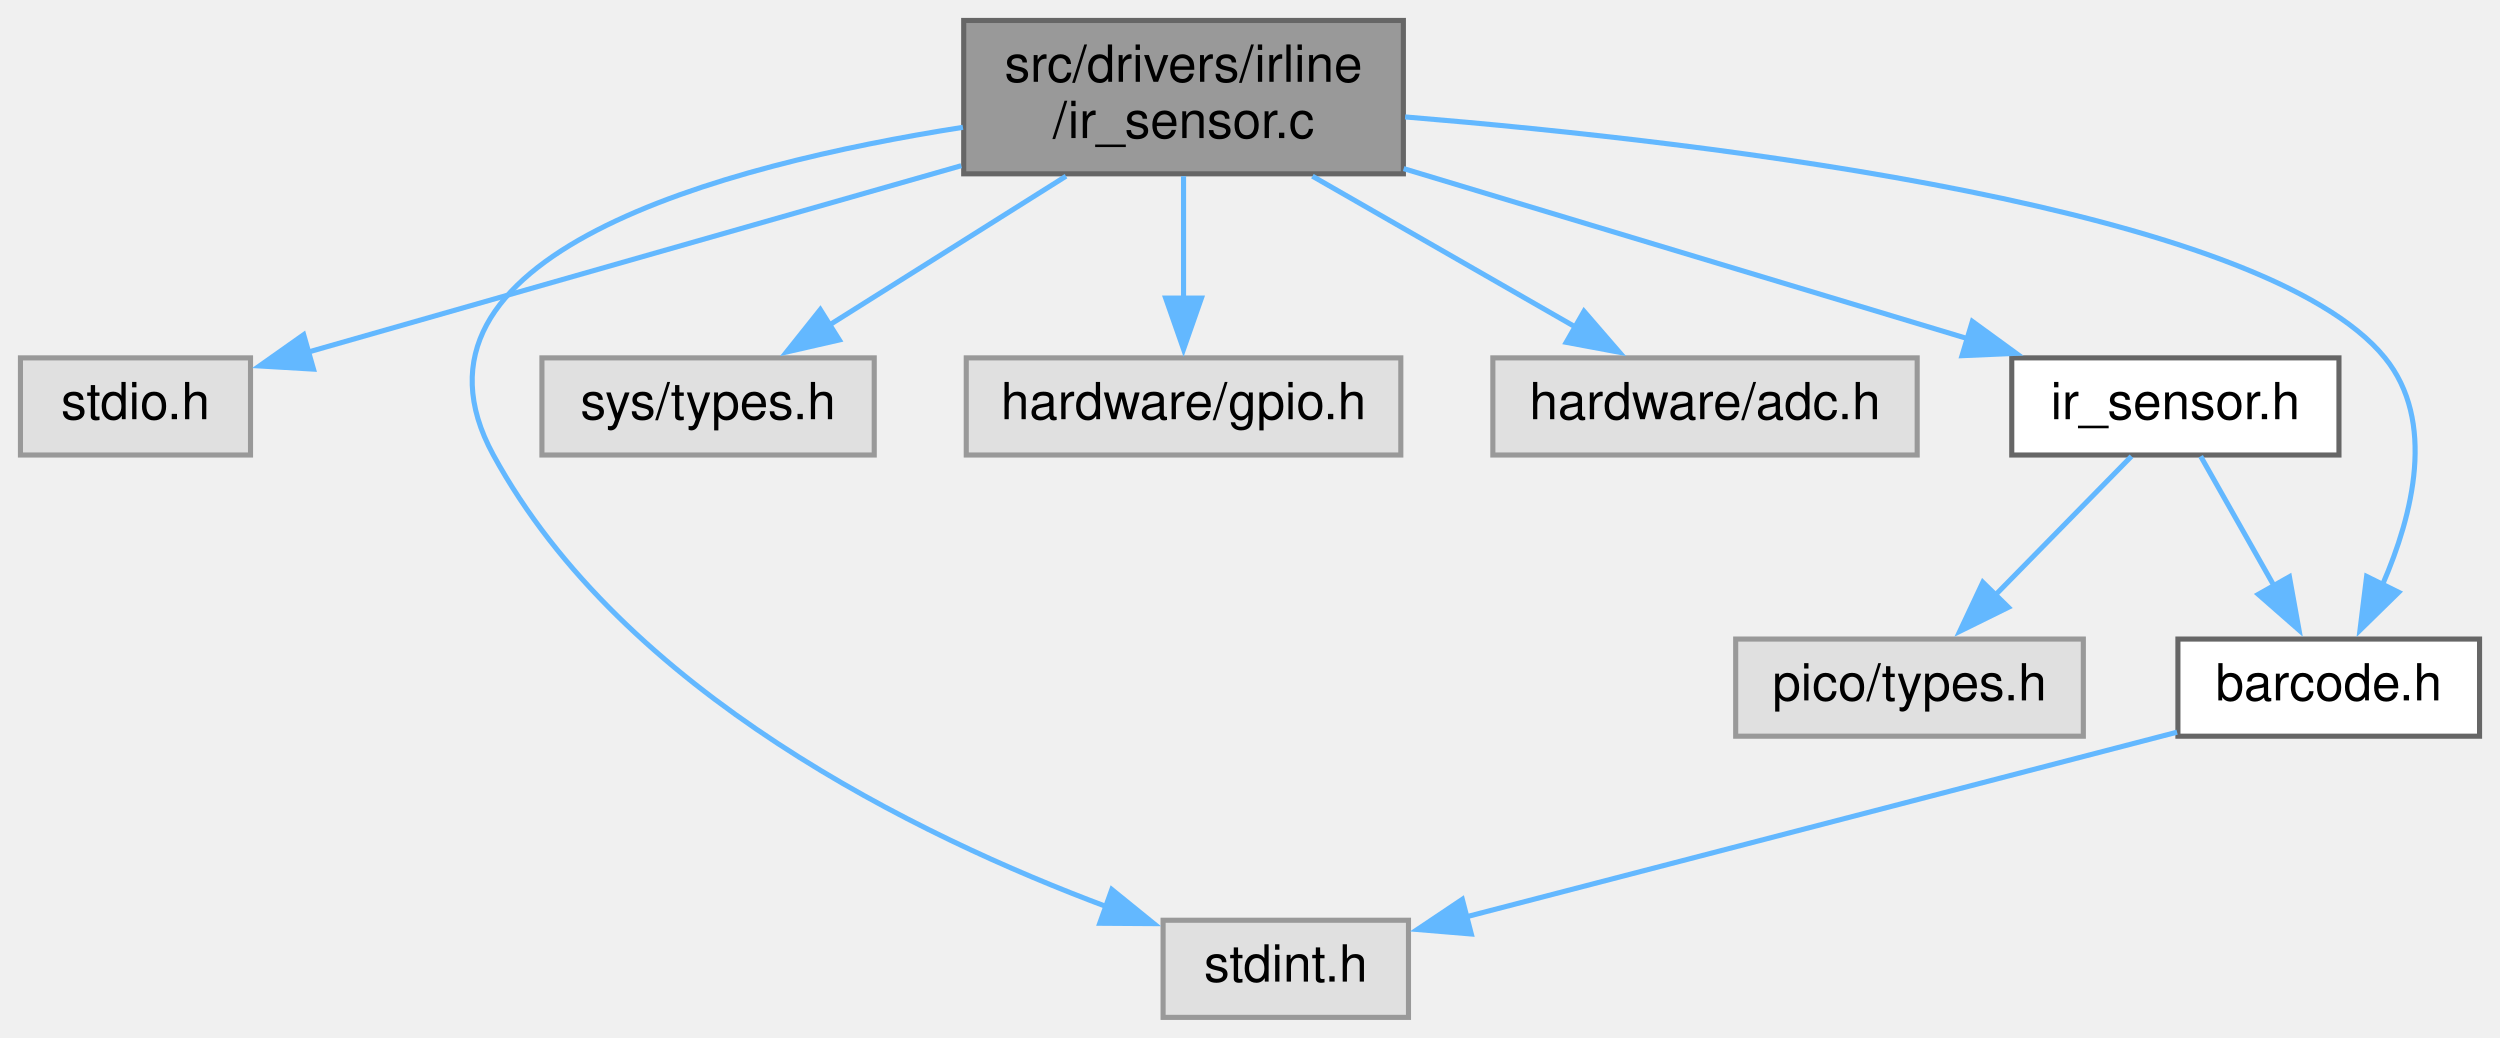
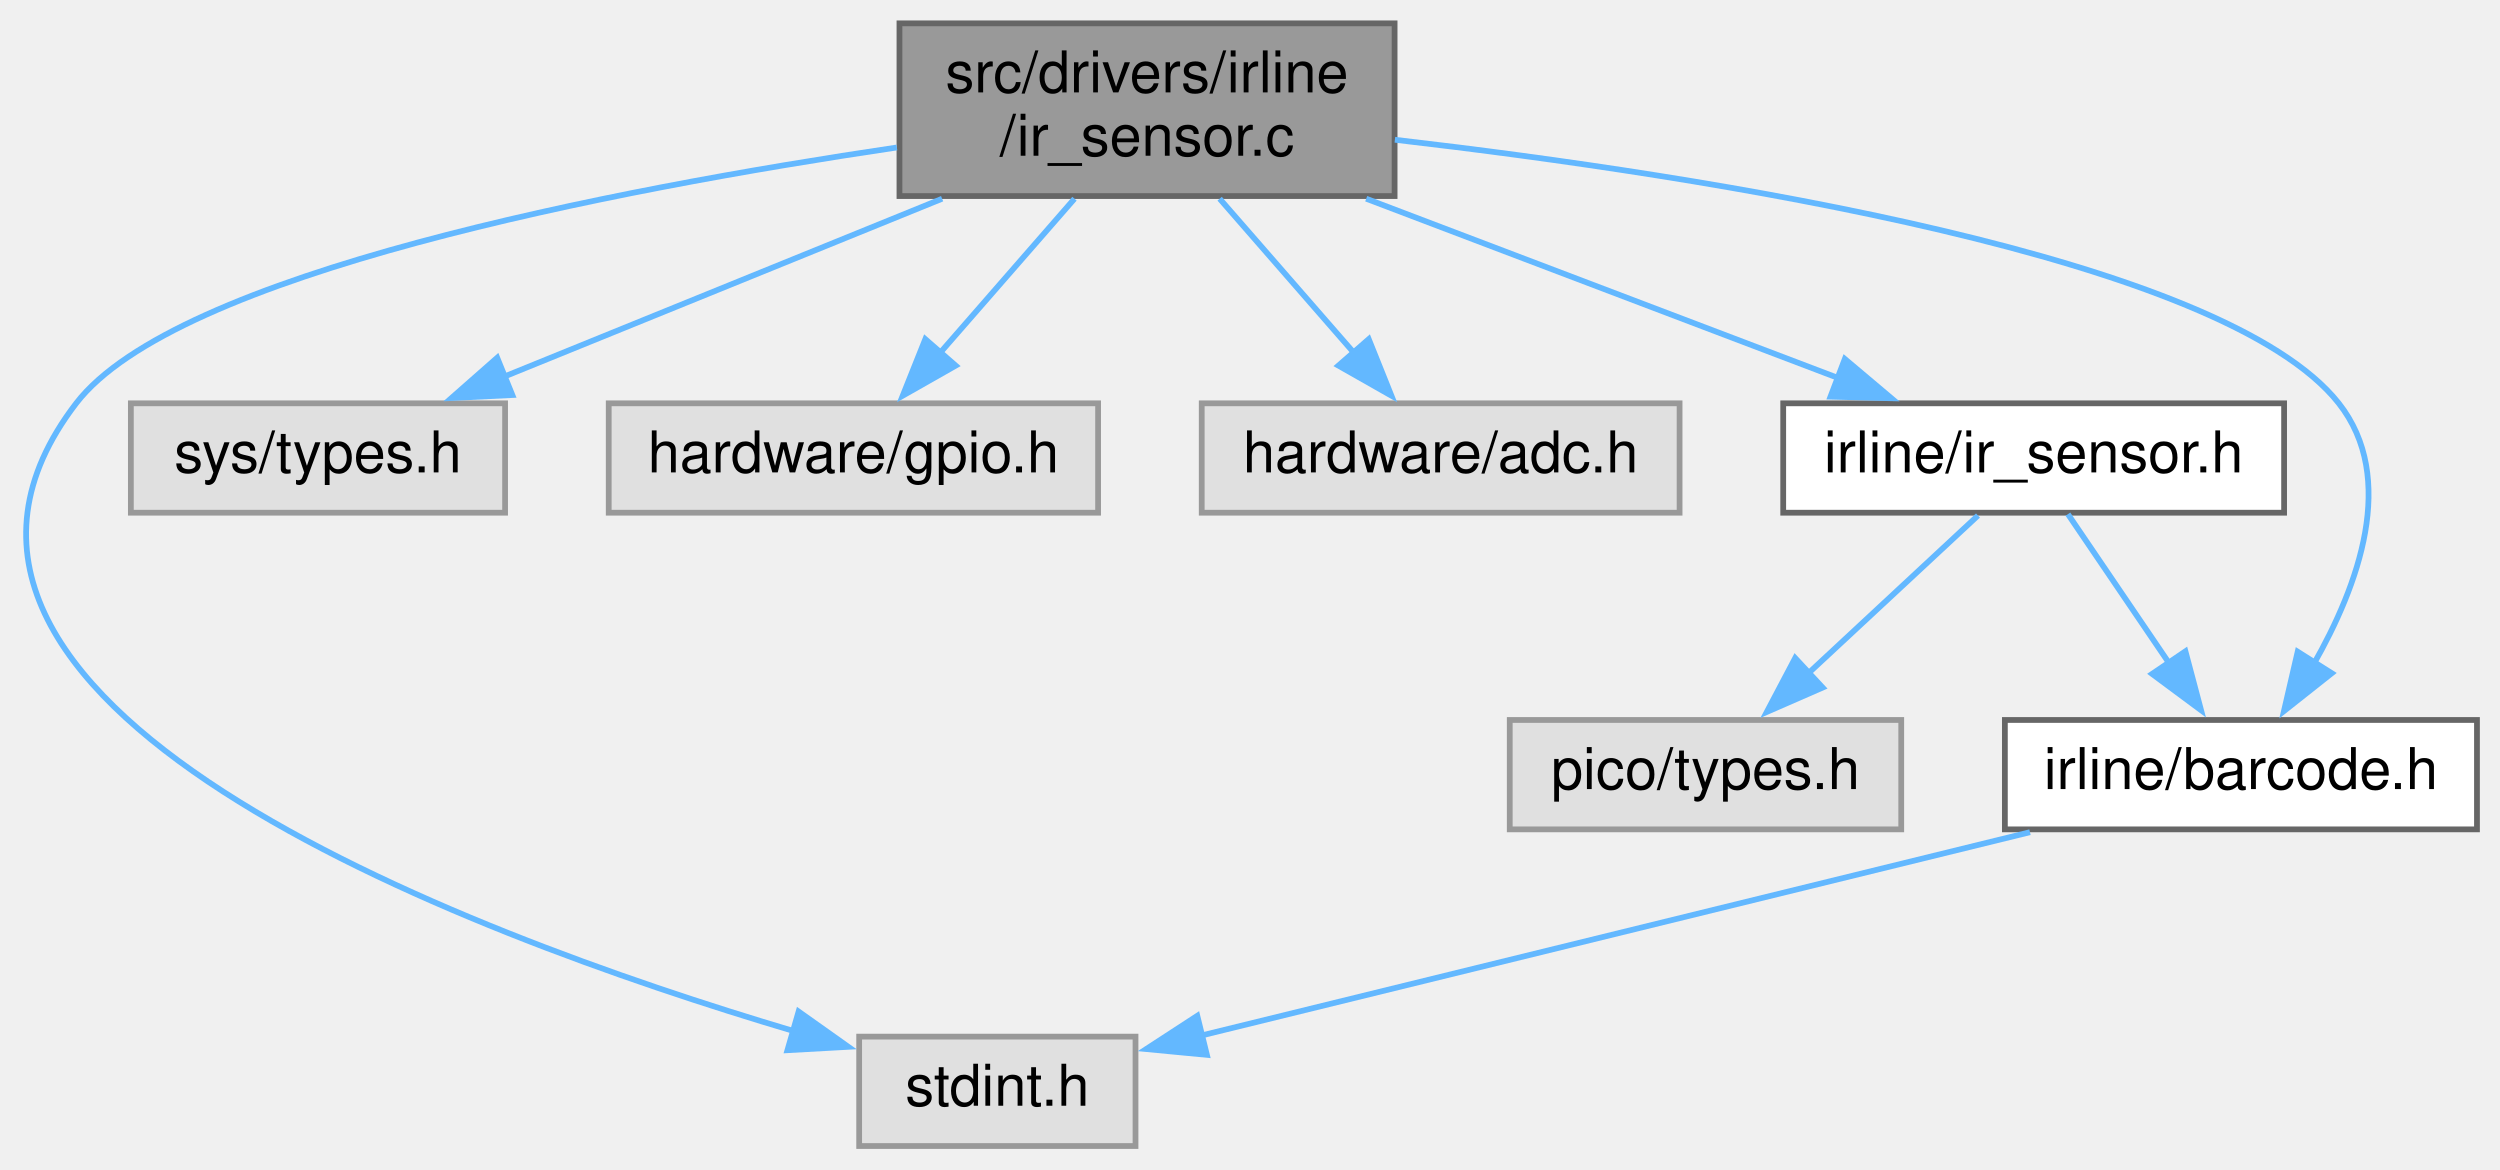
- <svg xmlns="http://www.w3.org/2000/svg" xmlns:xlink="http://www.w3.org/1999/xlink" width="489pt" height="203pt" viewBox="0.00 0.00 489.00 203.00">
+ <svg xmlns="http://www.w3.org/2000/svg" xmlns:xlink="http://www.w3.org/1999/xlink" width="434pt" height="203pt" viewBox="0.00 0.00 434.23 203.00">
  <g id="graph0" class="graph" transform="scale(1 1) rotate(0) translate(4 199)">
    <g id="node1" class="node">
      <g id="a_node1">
        <a xlink:title="Driver code for the IR sensor driver.">
-           <polygon fill="#999999" stroke="#666666" points="270.5,-195 184.5,-195 184.5,-165 270.5,-165 270.5,-195" />
-           <text text-anchor="start" x="192.5" y="-183" font-family="Helvetica,sans-Serif" font-size="10.00">src/drivers/irline</text>
-           <text text-anchor="middle" x="227.5" y="-172" font-family="Helvetica,sans-Serif" font-size="10.00">/ir_sensor.c</text>
+           <polygon fill="#999999" stroke="#666666" points="238.23,-195 152.23,-195 152.23,-165 238.23,-165 238.23,-195" />
+           <text text-anchor="start" x="160.23" y="-183" font-family="Helvetica,sans-Serif" font-size="10.00">src/drivers/irline</text>
+           <text text-anchor="middle" x="195.23" y="-172" font-family="Helvetica,sans-Serif" font-size="10.00">/ir_sensor.c</text>
        </a>
      </g>
    </g>
    <g id="node2" class="node">
      <g id="a_node2">
        <a xlink:title=" ">
-           <polygon fill="#e0e0e0" stroke="#999999" points="45,-129 0,-129 0,-110 45,-110 45,-129" />
-           <text text-anchor="middle" x="22.5" y="-117" font-family="Helvetica,sans-Serif" font-size="10.00">stdio.h</text>
+           <polygon fill="#e0e0e0" stroke="#999999" points="193.23,-19 145.23,-19 145.23,0 193.23,0 193.23,-19" />
+           <text text-anchor="middle" x="169.23" y="-7" font-family="Helvetica,sans-Serif" font-size="10.00">stdint.h</text>
        </a>
      </g>
    </g>
    <g id="edge1" class="edge">
-       <path fill="none" stroke="#63b8ff" d="M184.02,-166.59C145.91,-155.72 91.26,-140.12 56.33,-130.15" />
-       <polygon fill="#63b8ff" stroke="#63b8ff" points="57.32,-126.8 46.75,-127.42 55.4,-133.53 57.32,-126.8" />
+       <path fill="none" stroke="#63b8ff" d="M151.78,-173.44C102.43,-166.12 26.48,-151.49 9.23,-129 -30.5,-77.18 75.53,-37.31 133.84,-19.97" />
+       <polygon fill="#63b8ff" stroke="#63b8ff" points="134.71,-23.36 143.35,-17.23 132.77,-16.64 134.71,-23.36" />
    </g>
    <g id="node3" class="node">
      <g id="a_node3">
        <a xlink:title=" ">
-           <polygon fill="#e0e0e0" stroke="#999999" points="271.5,-19 223.5,-19 223.5,0 271.5,0 271.5,-19" />
-           <text text-anchor="middle" x="247.5" y="-7" font-family="Helvetica,sans-Serif" font-size="10.00">stdint.h</text>
+           <polygon fill="#e0e0e0" stroke="#999999" points="83.73,-129 18.73,-129 18.73,-110 83.73,-110 83.73,-129" />
+           <text text-anchor="middle" x="51.23" y="-117" font-family="Helvetica,sans-Serif" font-size="10.00">sys/types.h</text>
        </a>
      </g>
    </g>
    <g id="edge2" class="edge">
-       <path fill="none" stroke="#63b8ff" d="M184.35,-174.1C137.23,-166.71 71.11,-149.15 92.5,-110 117.9,-63.52 175.32,-35.53 212.7,-21.56" />
-       <polygon fill="#63b8ff" stroke="#63b8ff" points="213.47,-25.01 221.7,-18.34 211.11,-18.41 213.47,-25.01" />
+       <path fill="none" stroke="#63b8ff" d="M159.64,-164.54C136.3,-155.06 106.05,-142.77 83.43,-133.58" />
+       <polygon fill="#63b8ff" stroke="#63b8ff" points="84.99,-130.44 74.41,-129.92 82.36,-136.92 84.99,-130.44" />
    </g>
    <g id="node4" class="node">
      <g id="a_node4">
        <a xlink:title=" ">
-           <polygon fill="#e0e0e0" stroke="#999999" points="167,-129 102,-129 102,-110 167,-110 167,-129" />
-           <text text-anchor="middle" x="134.5" y="-117" font-family="Helvetica,sans-Serif" font-size="10.00">sys/types.h</text>
+           <polygon fill="#e0e0e0" stroke="#999999" points="186.73,-129 101.73,-129 101.73,-110 186.73,-110 186.73,-129" />
+           <text text-anchor="middle" x="144.23" y="-117" font-family="Helvetica,sans-Serif" font-size="10.00">hardware/gpio.h</text>
        </a>
      </g>
    </g>
    <g id="edge3" class="edge">
-       <path fill="none" stroke="#63b8ff" d="M204.51,-164.54C190.4,-155.66 172.37,-144.32 158.14,-135.37" />
-       <polygon fill="#63b8ff" stroke="#63b8ff" points="160.17,-132.51 149.84,-130.15 156.45,-138.44 160.17,-132.51" />
+       <path fill="none" stroke="#63b8ff" d="M182.63,-164.54C175.52,-156.39 166.6,-146.16 159.15,-137.61" />
+       <polygon fill="#63b8ff" stroke="#63b8ff" points="162,-135.55 152.79,-130.32 156.72,-140.15 162,-135.55" />
    </g>
    <g id="node5" class="node">
      <g id="a_node5">
        <a xlink:title=" ">
-           <polygon fill="#e0e0e0" stroke="#999999" points="270,-129 185,-129 185,-110 270,-110 270,-129" />
-           <text text-anchor="middle" x="227.5" y="-117" font-family="Helvetica,sans-Serif" font-size="10.00">hardware/gpio.h</text>
+           <polygon fill="#e0e0e0" stroke="#999999" points="287.73,-129 204.73,-129 204.73,-110 287.73,-110 287.73,-129" />
+           <text text-anchor="middle" x="246.23" y="-117" font-family="Helvetica,sans-Serif" font-size="10.00">hardware/adc.h</text>
        </a>
      </g>
    </g>
    <g id="edge4" class="edge">
-       <path fill="none" stroke="#63b8ff" d="M227.5,-164.54C227.5,-157.34 227.5,-148.53 227.5,-140.68" />
-       <polygon fill="#63b8ff" stroke="#63b8ff" points="231,-140.69 227.5,-130.69 224,-140.69 231,-140.69" />
+       <path fill="none" stroke="#63b8ff" d="M207.84,-164.54C214.95,-156.39 223.86,-146.16 231.31,-137.61" />
+       <polygon fill="#63b8ff" stroke="#63b8ff" points="233.74,-140.15 237.68,-130.32 228.47,-135.55 233.74,-140.15" />
    </g>
    <g id="node6" class="node">
      <g id="a_node6">
-         <a xlink:title=" ">
-           <polygon fill="#e0e0e0" stroke="#999999" points="371,-129 288,-129 288,-110 371,-110 371,-129" />
-           <text text-anchor="middle" x="329.5" y="-117" font-family="Helvetica,sans-Serif" font-size="10.00">hardware/adc.h</text>
+         <a xlink:href="ir__sensor_8h.html" target="_top" xlink:title="Header file for the IR sensor driver.">
+           <polygon fill="white" stroke="#666666" points="392.73,-129 305.73,-129 305.73,-110 392.73,-110 392.73,-129" />
+           <text text-anchor="middle" x="349.23" y="-117" font-family="Helvetica,sans-Serif" font-size="10.00">irline/ir_sensor.h</text>
        </a>
      </g>
    </g>
    <g id="edge5" class="edge">
-       <path fill="none" stroke="#63b8ff" d="M252.71,-164.54C268.49,-155.49 288.73,-143.88 304.47,-134.85" />
-       <polygon fill="#63b8ff" stroke="#63b8ff" points="305.83,-138.11 312.76,-130.1 302.35,-132.04 305.83,-138.11" />
+       <path fill="none" stroke="#63b8ff" d="M233.3,-164.54C258.48,-154.97 291.2,-142.55 315.45,-133.33" />
+       <polygon fill="#63b8ff" stroke="#63b8ff" points="316.43,-136.71 324.53,-129.88 313.94,-130.16 316.43,-136.71" />
+     </g>
+     <g id="node8" class="node">
+       <g id="a_node8">
+         <a xlink:href="barcode_8h.html" target="_top" xlink:title="Header file for the barcode driver.">
+           <polygon fill="white" stroke="#666666" points="426.23,-74 344.23,-74 344.23,-55 426.23,-55 426.23,-74" />
+           <text text-anchor="middle" x="385.23" y="-62" font-family="Helvetica,sans-Serif" font-size="10.00">irline/barcode.h</text>
+         </a>
+       </g>
+     </g>
+     <g id="edge9" class="edge">
+       <path fill="none" stroke="#63b8ff" d="M238.28,-174.78C292.84,-168.45 382.22,-154.42 402.23,-129 412.47,-115.99 405.65,-97.34 397.82,-83.62" />
+       <polygon fill="#63b8ff" stroke="#63b8ff" points="401.01,-82.12 392.7,-75.54 395.09,-85.86 401.01,-82.12" />
    </g>
    <g id="node7" class="node">
      <g id="a_node7">
-         <a xlink:href="ir__sensor_8h.html" target="_top" xlink:title="Header file for the IR sensor driver.">
-           <polygon fill="white" stroke="#666666" points="453.5,-129 389.5,-129 389.5,-110 453.5,-110 453.5,-129" />
-           <text text-anchor="middle" x="421.5" y="-117" font-family="Helvetica,sans-Serif" font-size="10.00">ir_sensor.h</text>
+         <a xlink:title=" ">
+           <polygon fill="#e0e0e0" stroke="#999999" points="326.23,-74 258.23,-74 258.23,-55 326.23,-55 326.23,-74" />
+           <text text-anchor="middle" x="292.23" y="-62" font-family="Helvetica,sans-Serif" font-size="10.00">pico/types.h</text>
        </a>
      </g>
    </g>
    <g id="edge6" class="edge">
-       <path fill="none" stroke="#63b8ff" d="M270.55,-166.02C303.51,-156.08 348.64,-142.47 380.95,-132.73" />
-       <polygon fill="#63b8ff" stroke="#63b8ff" points="381.79,-136.13 390.36,-129.89 379.77,-129.43 381.79,-136.13" />
-     </g>
-     <g id="node9" class="node">
-       <g id="a_node9">
-         <a xlink:href="barcode_8h.html" target="_top" xlink:title="Header file for the barcode driver.">
-           <polygon fill="white" stroke="#666666" points="481,-74 422,-74 422,-55 481,-55 481,-74" />
-           <text text-anchor="middle" x="451.5" y="-62" font-family="Helvetica,sans-Serif" font-size="10.00">barcode.h</text>
-         </a>
-       </g>
-     </g>
-     <g id="edge10" class="edge">
-       <path fill="none" stroke="#63b8ff" d="M270.84,-176.13C332,-171.08 438.85,-158.22 462.5,-129 472.51,-116.64 468.01,-98.42 462.03,-84.66" />
-       <polygon fill="#63b8ff" stroke="#63b8ff" points="465.18,-83.15 457.61,-75.74 458.91,-86.25 465.18,-83.15" />
-     </g>
-     <g id="node8" class="node">
-       <g id="a_node8">
-         <a xlink:title=" ">
-           <polygon fill="#e0e0e0" stroke="#999999" points="403.5,-74 335.5,-74 335.5,-55 403.5,-55 403.5,-74" />
-           <text text-anchor="middle" x="369.5" y="-62" font-family="Helvetica,sans-Serif" font-size="10.00">pico/types.h</text>
-         </a>
-       </g>
+       <path fill="none" stroke="#63b8ff" d="M339.56,-109.51C331.49,-102 319.77,-91.1 310.01,-82.03" />
+       <polygon fill="#63b8ff" stroke="#63b8ff" points="312.58,-79.63 302.87,-75.39 307.81,-84.76 312.58,-79.63" />
    </g>
    <g id="edge7" class="edge">
-       <path fill="none" stroke="#63b8ff" d="M412.91,-109.75C405.66,-102.35 395.05,-91.54 386.13,-82.45" />
-       <polygon fill="#63b8ff" stroke="#63b8ff" points="388.84,-80.21 379.33,-75.52 383.84,-85.11 388.84,-80.21" />
+       <path fill="none" stroke="#63b8ff" d="M355.18,-109.75C359.94,-102.73 366.8,-92.64 372.75,-83.87" />
+       <polygon fill="#63b8ff" stroke="#63b8ff" points="375.59,-85.93 378.31,-75.69 369.8,-82 375.59,-85.93" />
    </g>
    <g id="edge8" class="edge">
-       <path fill="none" stroke="#63b8ff" d="M426.45,-109.75C430.34,-102.88 435.89,-93.08 440.78,-84.45" />
-       <polygon fill="#63b8ff" stroke="#63b8ff" points="443.81,-86.19 445.69,-75.76 437.72,-82.74 443.81,-86.19" />
-     </g>
-     <g id="edge9" class="edge">
-       <path fill="none" stroke="#63b8ff" d="M421.84,-55.79C384.92,-46.2 321.97,-29.85 282.67,-19.64" />
-       <polygon fill="#63b8ff" stroke="#63b8ff" points="283.79,-16.31 273.23,-17.19 282.03,-23.09 283.79,-16.31" />
+       <path fill="none" stroke="#63b8ff" d="M348.59,-54.51C308.39,-44.64 244.3,-28.92 204.61,-19.18" />
+       <polygon fill="#63b8ff" stroke="#63b8ff" points="205.63,-15.83 195.08,-16.84 203.96,-22.62 205.63,-15.83" />
    </g>
  </g>
</svg>
